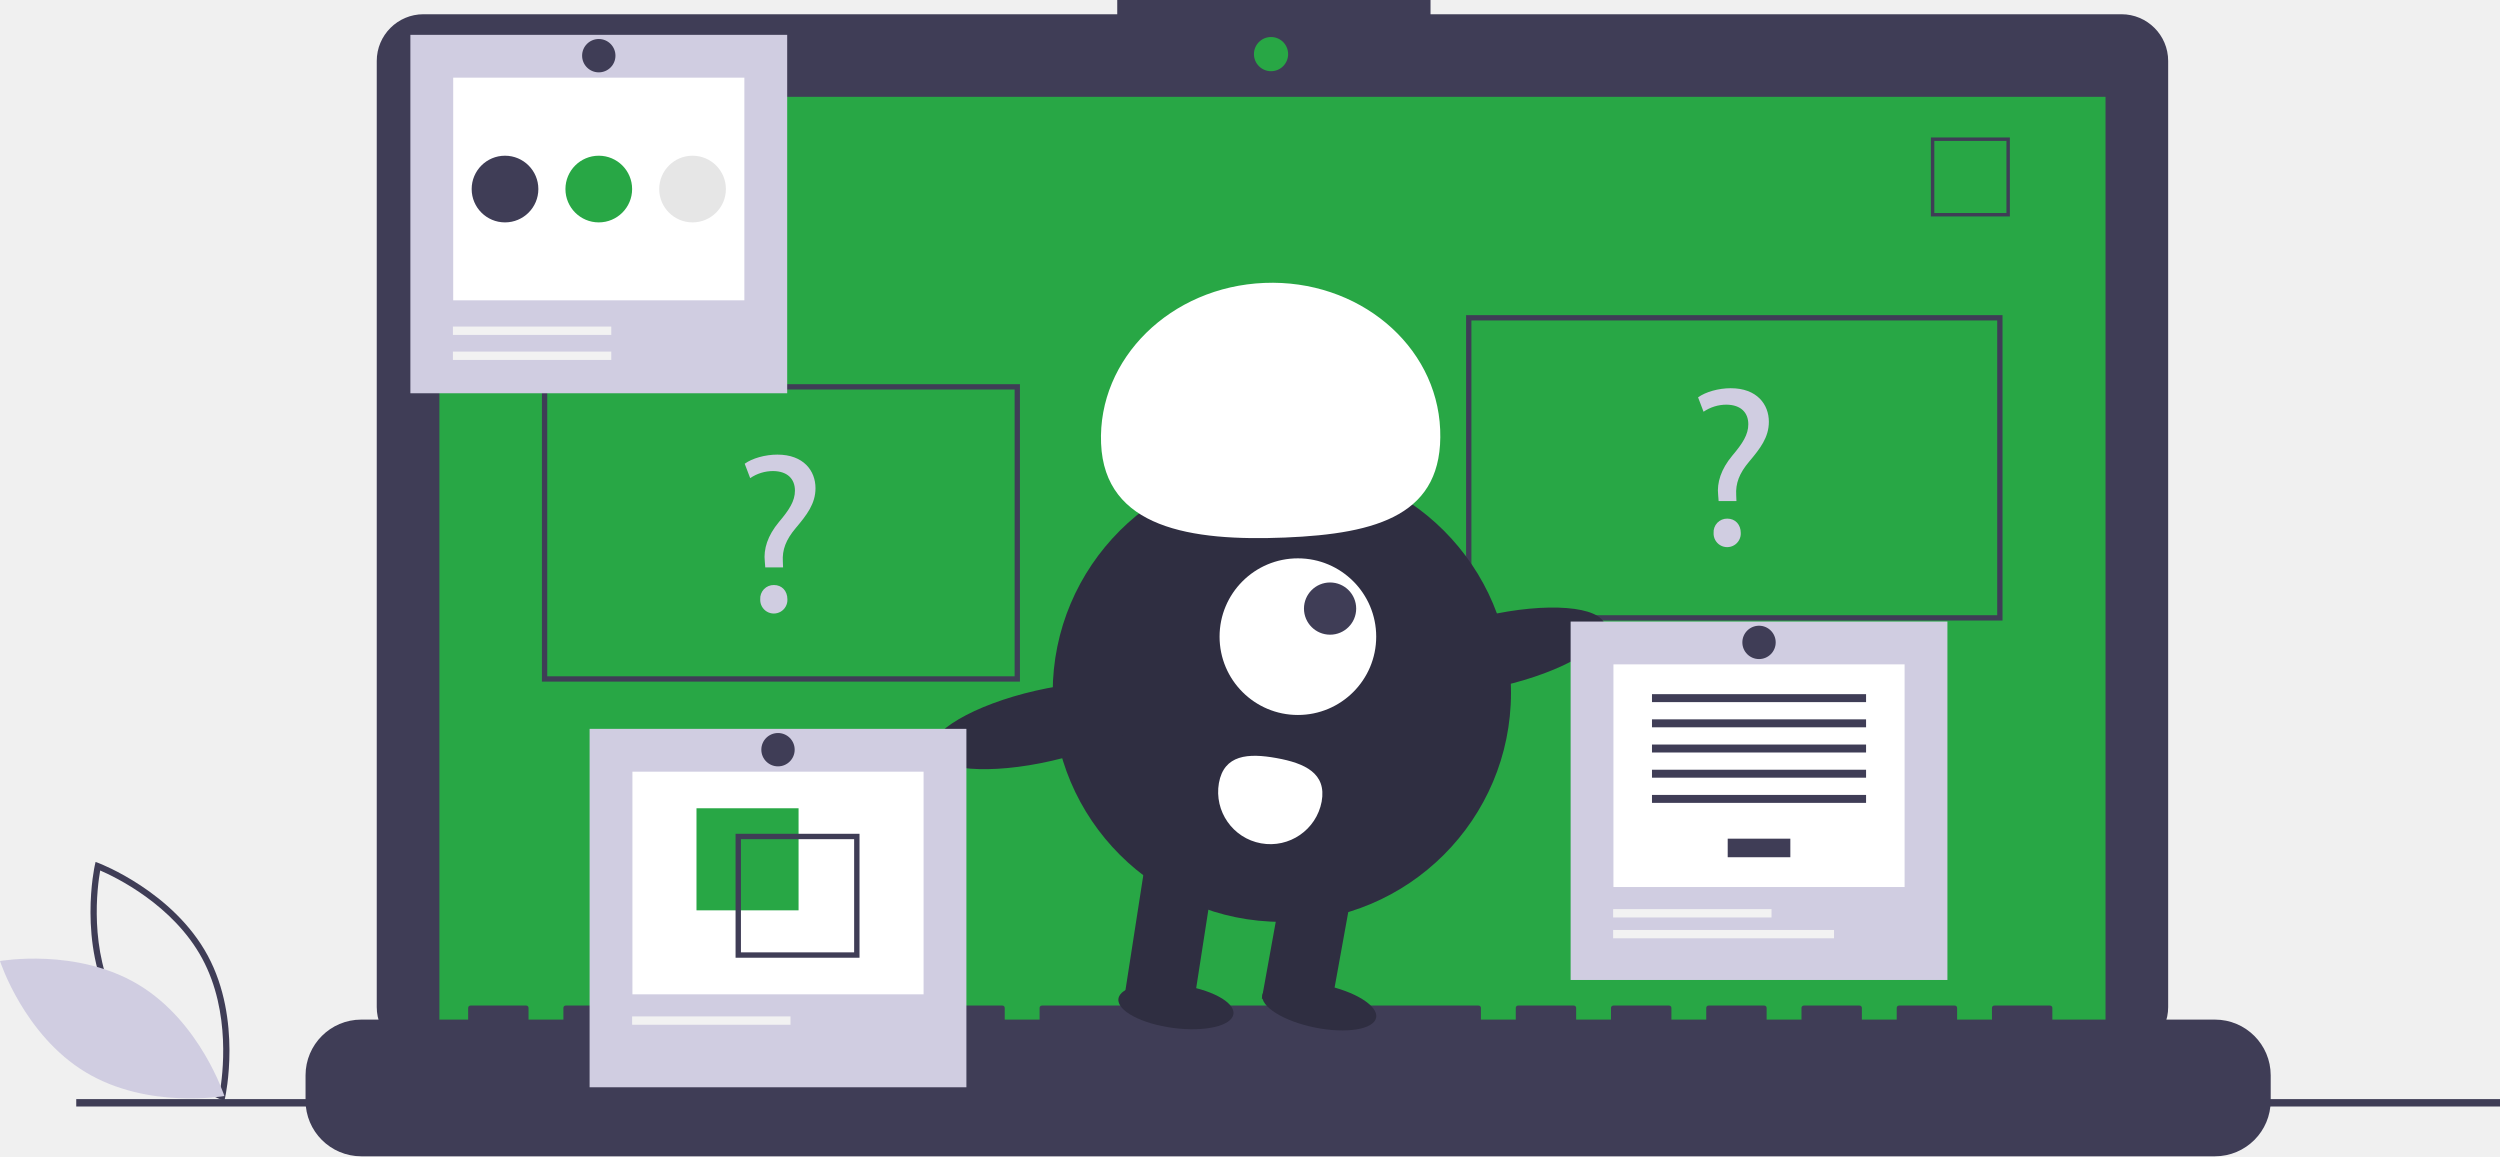
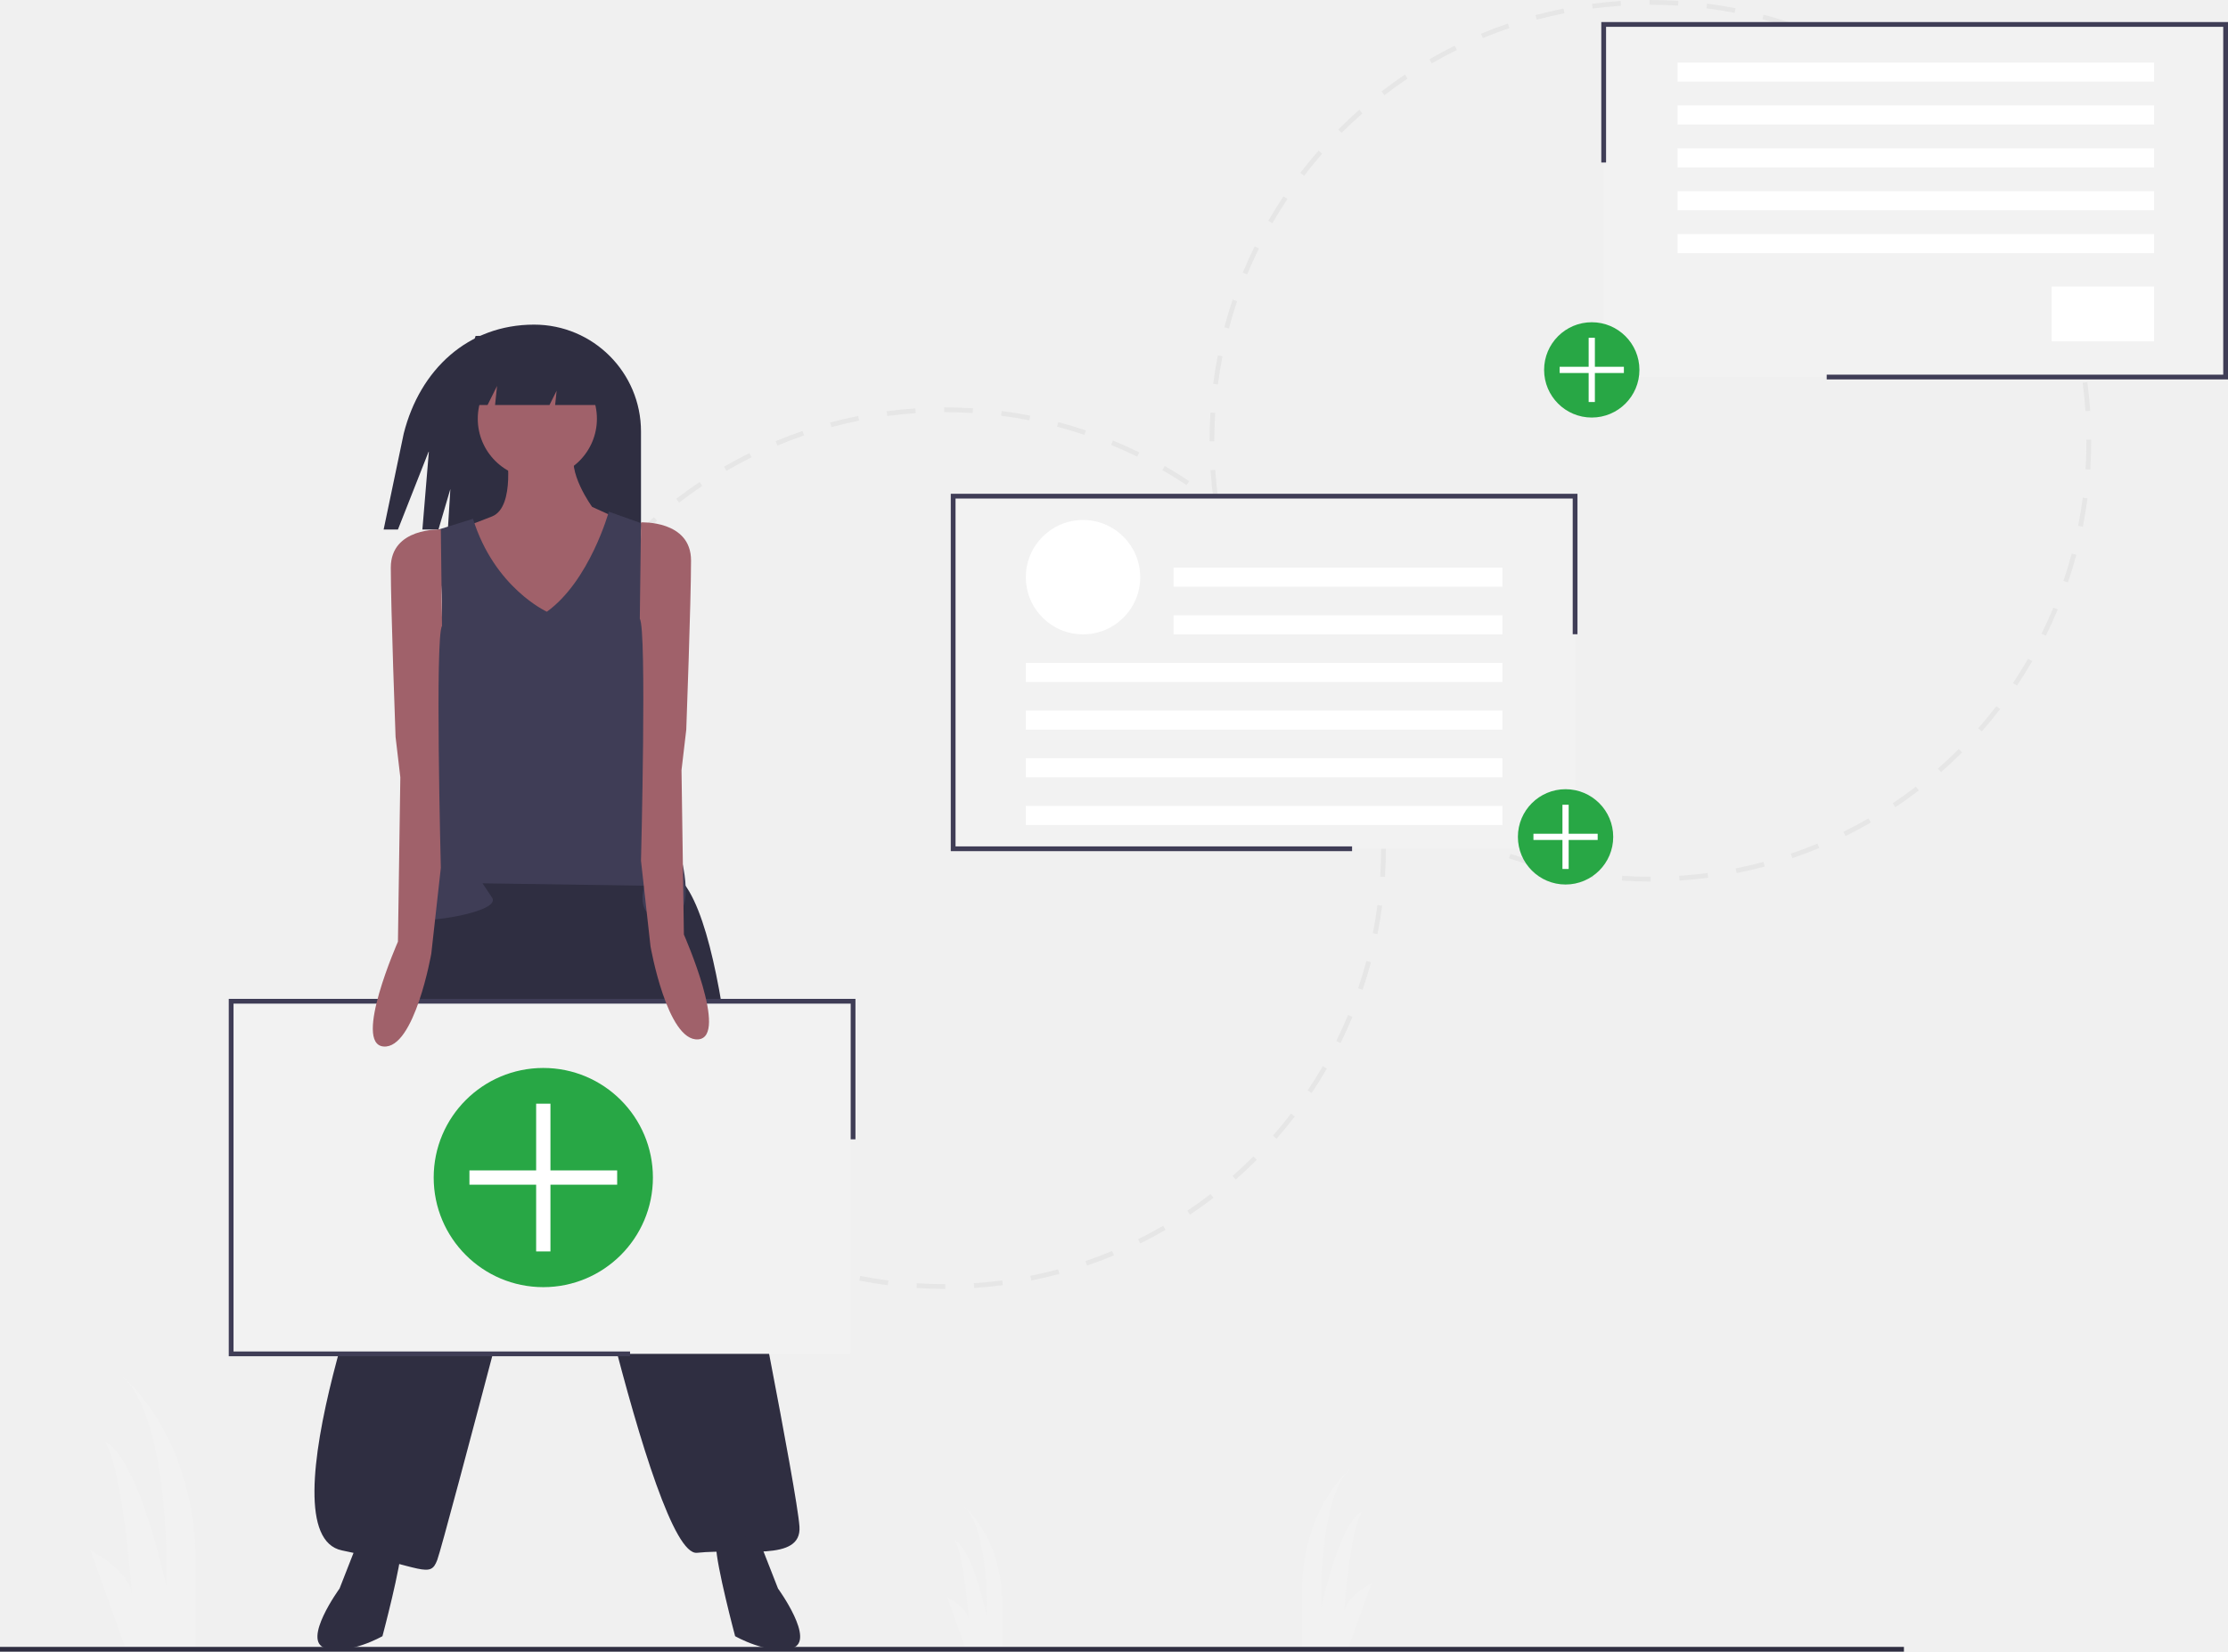
- <svg xmlns="http://www.w3.org/2000/svg" id="e18ebc6e-17e0-463f-bef8-5e03a9b69a2f" data-name="Layer 1" width="941.404" height="435.42" viewBox="0 0 941.404 435.42">
-   <path d="M213.791,646.813l-1.267-.475c-.278-.105-27.993-10.723-40.975-34.799-12.983-24.077-6.626-53.067-6.56-53.356l.299-1.32,1.267.475c.278.105,27.992,10.723,40.975,34.799,12.983,24.077,6.626,53.067,6.56,53.356Zm-40.163-36.395c10.976,20.357,32.877,30.791,38.426,33.174,1.055-5.947,4.364-29.997-6.603-50.334-10.965-20.335-32.874-30.786-38.426-33.174C165.97,566.035,162.662,590.082,173.628,610.418Z" transform="translate(-129.2979 -232.2899)" fill="#3f3d56" />
-   <path d="M181.471,603.093c23.331,14.037,32.317,41.918,32.317,41.918s-28.842,5.123-52.173-8.914-32.317-41.918-32.317-41.918S158.14,589.057,181.471,603.093Z" transform="translate(-129.2979 -232.2899)" fill="#d0cde1" />
-   <path d="M928.148,237.652H667.979v-5.362h-117.971v5.362H288.766a17.599,17.599,0,0,0-17.599,17.599V611.503a17.599,17.599,0,0,0,17.599,17.599H928.148A17.599,17.599,0,0,0,945.747,611.503V255.251A17.599,17.599,0,0,0,928.148,237.652Z" transform="translate(-129.2979 -232.2899)" fill="#3f3d56" />
-   <rect x="165.464" y="36.464" width="627.391" height="353.913" fill="#28a745" />
-   <circle cx="478.623" cy="20.377" r="6.435" fill="#28a745" />
-   <path d="M886.136,313.797h-29.74V284.057h29.74Zm-28.447-1.293h27.154V285.35H857.689Z" transform="translate(-129.2979 -232.2899)" fill="#3f3d56" />
-   <path d="M963.363,616.232H902.133v-4.412a.875.875,0,0,0-.875-.875H880.266a.875.875,0,0,0-.875.875v4.412H866.271v-4.412a.875.875,0,0,0-.875-.875H844.403a.875.875,0,0,0-.875.875v4.412H830.408v-4.412a.875.875,0,0,0-.875-.875H808.54a.875.875,0,0,0-.875.875v4.412H794.545v-4.412a.875.875,0,0,0-.875-.875H772.677a.875.875,0,0,0-.875.875v4.412H758.682v-4.412a.875.875,0,0,0-.875-.875h-20.993a.875.875,0,0,0-.875.875v4.412H722.819v-4.412a.875.875,0,0,0-.875-.875H700.951a.875.875,0,0,0-.875.875v4.412H686.956v-4.412a.875.875,0,0,0-.875-.875H521.637a.875.875,0,0,0-.875.875v4.412H507.642v-4.412a.875.875,0,0,0-.875-.875H485.774a.875.875,0,0,0-.875.875v4.412H471.779v-4.412a.875.875,0,0,0-.875-.875H449.911a.875.875,0,0,0-.875.875v4.412H435.916v-4.412a.875.875,0,0,0-.875-.875H414.048a.875.875,0,0,0-.875.875v4.412H400.053v-4.412a.875.875,0,0,0-.875-.875H378.185a.875.875,0,0,0-.875.875v4.412H364.19v-4.412a.875.875,0,0,0-.875-.875H342.323a.875.875,0,0,0-.875.875v4.412H328.327v-4.412a.875.875,0,0,0-.875-.875h-20.993a.875.875,0,0,0-.875.875v4.412h-40.236a20.993,20.993,0,0,0-20.993,20.993v9.492a20.993,20.993,0,0,0,20.993,20.993H963.363a20.993,20.993,0,0,0,20.993-20.993v-9.492A20.993,20.993,0,0,0,963.363,616.232Z" transform="translate(-129.2979 -232.2899)" fill="#3f3d56" />
-   <rect x="28.711" y="413.883" width="912.693" height="2.785" fill="#3f3d56" />
-   <path d="M883.37,465.961h-202v-115h202Zm-200-2h198v-111h-198Z" transform="translate(-129.2979 -232.2899)" fill="#3f3d56" />
-   <path d="M513.37,488.961h-180v-112h180Zm-178-2h176v-108h-176Z" transform="translate(-129.2979 -232.2899)" fill="#3f3d56" />
-   <path d="M417.464,445.961l-.172-2.236c-.516-4.644,1.032-9.718,5.332-14.877,3.87-4.559,6.02-7.912,6.02-11.782,0-4.386-2.752-7.31-8.17-7.396a15.28,15.28,0,0,0-8.686,2.666l-2.064-5.418c2.838-2.064,7.74-3.44,12.298-3.44,9.89,0,14.362,6.106,14.362,12.642,0,5.849-3.268,10.062-7.396,14.964-3.784,4.472-5.16,8.256-4.902,12.642l.086,2.236Zm-1.892,12.04a5.084,5.084,0,0,1,5.16-5.418c3.01,0,5.074,2.235,5.074,5.418a5.121,5.121,0,1,1-10.234,0Z" transform="translate(-129.2979 -232.2899)" fill="#d0cde1" />
-   <path d="M776.464,420.961l-.172-2.236c-.516-4.644,1.032-9.718,5.332-14.877,3.87-4.559,6.02-7.912,6.02-11.782,0-4.386-2.752-7.31-8.17-7.396a15.28,15.28,0,0,0-8.686,2.666l-2.064-5.418c2.838-2.064,7.74-3.44,12.298-3.44,9.89,0,14.362,6.106,14.362,12.642,0,5.849-3.268,10.062-7.396,14.964-3.784,4.472-5.16,8.256-4.902,12.642l.086,2.236Zm-1.892,12.04a5.084,5.084,0,0,1,5.16-5.418c3.01,0,5.074,2.235,5.074,5.418a5.121,5.121,0,1,1-10.234,0Z" transform="translate(-129.2979 -232.2899)" fill="#d0cde1" />
-   <circle cx="482.693" cy="260.849" r="86.292" fill="#2f2e41" />
-   <polygon points="449.365 379.018 423.568 374.348 431.935 320.484 457.731 325.154 449.365 379.018" fill="#2f2e41" />
-   <rect x="608.432" y="564.073" width="26.215" height="46.969" transform="translate(-14.69358 -333.6098) rotate(10.26106)" fill="#2f2e41" />
-   <ellipse cx="626.082" cy="611.196" rx="8.192" ry="21.846" transform="translate(-226.2152 871.6648) rotate(-78.58697)" fill="#2f2e41" />
-   <ellipse cx="572.111" cy="611.257" rx="8.192" ry="21.846" transform="translate(-238.2839 865.8482) rotate(-82.4537)" fill="#2f2e41" />
-   <circle cx="488.734" cy="239.741" r="29.492" fill="#fff" />
-   <circle cx="500.856" cy="229.17" r="9.831" fill="#3f3d56" />
-   <path d="M543.919,399.262c-1.298-31.947,26.236-59.006,61.498-60.438s64.899,23.304,66.197,55.251-23.214,39.205-58.476,40.638S545.216,431.209,543.919,399.262Z" transform="translate(-129.2979 -232.2899)" fill="#fff" />
-   <ellipse cx="691.67" cy="477.418" rx="43.146" ry="13.545" transform="translate(-218.4794 -65.68735) rotate(-12.9101)" fill="#2f2e41" />
-   <ellipse cx="522.282" cy="505.587" rx="43.146" ry="13.545" transform="translate(-229.0548 -102.8204) rotate(-12.9101)" fill="#2f2e41" />
-   <path d="M588.291,527.145A19.662,19.662,0,0,0,626.985,534.15c1.934-10.685-6.327-14.466-17.012-16.4S590.225,516.46,588.291,527.145Z" transform="translate(-129.2979 -232.2899)" fill="#fff" />
-   <rect x="154.535" y="13.122" width="141.887" height="134.967" fill="#d0cde1" />
-   <rect x="170.658" y="29.246" width="109.64" height="83.842" fill="#fff" />
-   <rect x="170.55" y="122.979" width="59.637" height="3.139" fill="#f2f2f2" />
-   <rect x="170.55" y="132.396" width="59.637" height="3.139" fill="#f2f2f2" />
-   <circle cx="190.167" cy="71.19" r="12.555" fill="#3f3d56" />
-   <circle cx="225.478" cy="71.19" r="12.555" fill="#28a745" />
-   <circle cx="260.789" cy="71.19" r="12.555" fill="#e6e6e6" />
-   <circle cx="225.478" cy="20.969" r="6.278" fill="#3f3d56" />
-   <rect x="222.022" y="274.459" width="141.887" height="134.967" fill="#d0cde1" />
-   <rect x="238.146" y="290.582" width="109.64" height="83.842" fill="#fff" />
-   <rect x="262.272" y="304.361" width="38.437" height="38.437" fill="#28a745" />
-   <path d="M406.284,546.262V592.936h46.674V546.262Zm44.649,44.649H408.308V548.287H450.933Z" transform="translate(-129.2979 -232.2899)" fill="#3f3d56" />
-   <rect x="238.037" y="382.747" width="59.637" height="3.139" fill="#f2f2f2" />
-   <circle cx="292.966" cy="282.306" r="6.278" fill="#3f3d56" />
-   <rect x="591.437" y="234.053" width="141.887" height="134.967" fill="#d0cde1" />
-   <rect x="607.56" y="250.176" width="109.64" height="83.842" fill="#fff" />
-   <rect x="650.587" y="315.812" width="23.587" height="6.99" fill="#3f3d56" />
-   <rect x="622.072" y="261.393" width="80.617" height="2.996" fill="#3f3d56" />
-   <rect x="622.072" y="270.879" width="80.617" height="2.996" fill="#3f3d56" />
-   <rect x="622.072" y="280.365" width="80.617" height="2.996" fill="#3f3d56" />
-   <rect x="622.072" y="289.851" width="80.617" height="2.996" fill="#3f3d56" />
-   <rect x="622.072" y="299.337" width="80.617" height="2.996" fill="#3f3d56" />
-   <rect x="607.451" y="342.341" width="59.637" height="3.139" fill="#f2f2f2" />
-   <rect x="607.451" y="350.187" width="83.178" height="3.139" fill="#f2f2f2" />
-   <circle cx="662.38" cy="241.9" r="6.278" fill="#3f3d56" />
+ <svg xmlns="http://www.w3.org/2000/svg" id="fcc143ea-52ad-438e-9e3d-3172c539f37d" data-name="Layer 1" width="935" height="693.256" viewBox="0 0 935 693.256">
+   <path d="M185.672,796.628,170.5,754.145s16.69,8.345,17.448,18.966c0,0-3.793-53.103-11.379-64.483,0,0,12.138,1.517,25.793,60.69,0,0,2.276-68.276-18.207-88,0,0,28.069,22.759,30.345,72.069v43.241Z" transform="translate(-132.5 -103.3722)" fill="#f2f2f2" />
+   <path d="M698,796l10-28s-11,5.5-11.5,12.5c0,0,2.5-35,7.5-42.5,0,0-8,1-17,40,0,0-1.5-45,12-58,0,0-18.5,15-20,47.5V796Z" transform="translate(-132.5 -103.3722)" fill="#f2f2f2" />
+   <path d="M537.931,796,530,773.793s8.724,4.362,9.121,9.914c0,0-1.983-27.759-5.948-33.707,0,0,6.345.793,13.483,31.724,0,0,1.19-35.69-9.517-46,0,0,14.672,11.897,15.862,37.672V796Z" transform="translate(-132.5 -103.3722)" fill="#f2f2f2" />
+   <path d="M529.108,644.372c-4,0-8.024-.129-11.985-.381l.127-1.996c3.924.25,7.909.377,11.848.377l.118-.001v2l-.094.001Zm12.206-.397-.131-1.996c3.967-.259,7.976-.651,11.914-1.166l.26,1.982C549.376,643.316,545.324,643.713,541.314,643.974Zm-36.237-1.146c-3.988-.518-8.007-1.173-11.944-1.949l.387-1.963c3.895.769,7.87,1.417,11.815,1.928Zm60.222-1.998-.389-1.961c3.896-.773,7.819-1.687,11.658-2.714l.518,1.932C573.205,639.126,569.239,640.048,565.299,640.83Zm-83.956-2.681c-3.875-1.032-7.773-2.209-11.586-3.499l.641-1.895c3.771,1.275,7.627,2.44,11.46,3.461ZM588.667,634.572l-.643-1.895c3.751-1.274,7.513-2.692,11.182-4.216l.768,1.848C596.264,631.848,592.46,633.283,588.667,634.572Zm-130.258-4.186c-3.711-1.535-7.425-3.217-11.039-4.999l.885-1.793c3.574,1.762,7.248,3.426,10.918,4.944Zm152.571-5.076-.887-1.793c3.562-1.762,7.109-3.662,10.542-5.648l1.002,1.73C618.167,621.608,614.582,623.53,610.98,625.31Zm-174.293-5.636c-3.481-2.011-6.941-4.164-10.284-6.399l1.111-1.662c3.307,2.211,6.729,4.341,10.172,6.329Zm195.214-6.474-1.113-1.662c3.297-2.206,6.567-4.554,9.722-6.979l1.219,1.586C638.54,608.597,635.233,610.97,631.901,613.201ZM416.562,606.219c-3.186-2.445-6.335-5.029-9.359-7.68l1.318-1.504c2.992,2.622,6.107,5.178,9.259,7.598ZM651.079,598.464l-1.32-1.503c2.986-2.622,5.926-5.375,8.737-8.186l1.414,1.414C657.068,593.03,654.098,595.814,651.079,598.464ZM398.365,590.269c-2.844-2.84-5.63-5.81-8.281-8.826l1.502-1.32c2.623,2.984,5.378,5.922,8.192,8.731Zm269.823-8.912-1.504-1.319c2.623-2.989,5.182-6.102,7.604-9.254l1.586,1.219C673.425,575.188,670.839,578.335,668.187,581.357ZM382.396,572.098c-2.449-3.183-4.825-6.488-7.062-9.822l1.661-1.114c2.212,3.299,4.562,6.568,6.985,9.717Zm300.54-9.934-1.662-1.112c2.213-3.307,4.345-6.728,6.336-10.169l1.73,1.002C687.327,555.363,685.173,558.822,682.936,562.164ZM368.93,552.016c-2.015-3.477-3.939-7.061-5.718-10.654l1.792-.888c1.76,3.554,3.663,7.1,5.656,10.539Zm326.13-10.811-1.793-.886c1.761-3.564,3.427-7.236,4.952-10.915l1.848.766C698.524,533.889,696.84,537.602,695.06,541.205ZM358.206,530.359c-1.541-3.706-2.978-7.509-4.271-11.304l1.894-.645c1.278,3.753,2.7,7.515,4.224,11.181Zm346.132-11.533-1.895-.642c1.276-3.766,2.443-7.621,3.469-11.459l1.932.517C706.808,511.122,705.628,515.019,704.338,518.826ZM350.413,507.476c-1.042-3.88-1.968-7.845-2.752-11.785l1.962-.391c.775,3.897,1.691,7.819,2.722,11.657Zm360.167-12.023-1.963-.388c.771-3.897,1.423-7.872,1.937-11.813l1.982.259C712.018,487.495,711.358,491.513,710.58,495.453ZM345.689,483.751c-.523-3.973-.922-8.024-1.188-12.042l1.996-.132c.262,3.975.658,7.982,1.175,11.913ZM713.709,471.466l-1.996-.129c.255-3.952.385-7.977.385-11.965l-.001-.475h2l.001.468C714.098,463.402,713.967,467.471,713.709,471.466Zm-367.612-11.855h-2l0-.245c0-3.94.125-7.929.374-11.848l1.996.126c-.245,3.877-.37,7.823-.37,11.728Zm365.585-12.678c-.266-3.967-.666-7.975-1.189-11.912l1.982-.264c.529,3.98.934,8.031,1.203,12.041ZM347.61,435.728l-1.983-.256c.514-3.984,1.167-8.003,1.94-11.945l1.963.386C348.765,427.811,348.119,431.786,347.61,435.728Zm360.915-12.514c-.78-3.895-1.701-7.815-2.737-11.653l1.932-.521c1.047,3.88,1.978,7.844,2.767,11.782ZM352.222,412.248l-1.933-.514c1.032-3.886,2.208-7.785,3.493-11.588l1.895.64C354.405,404.548,353.243,408.404,352.222,412.248ZM702.289,400.112c-1.284-3.756-2.71-7.516-4.238-11.175l1.846-.771c1.545,3.7,2.986,7.501,4.285,11.298ZM359.885,389.56l-1.849-.764c1.535-3.716,3.215-7.431,4.993-11.041l1.794.884C363.064,382.21,361.403,385.884,359.885,389.56Zm333.2-11.5c-1.76-3.545-3.667-7.088-5.669-10.532l1.729-1.005c2.024,3.48,3.952,7.063,5.731,10.647Zm-322.618-9.994-1.732-.999c2.007-3.48,4.158-6.941,6.392-10.288l1.663,1.11C374.58,361.2,372.453,364.624,370.467,368.066Zm310.6-10.679c-2.219-3.3-4.573-6.566-6.998-9.708l1.584-1.222c2.45,3.176,4.831,6.478,7.074,9.813Zm-297.304-9.238-1.587-1.217c2.445-3.19,5.027-6.341,7.674-9.364l1.505,1.317C388.737,341.877,386.183,344.993,383.764,348.149Zm282.688-9.704c-2.624-2.978-5.383-5.912-8.203-8.721l1.412-1.417c2.85,2.839,5.64,5.806,8.291,8.816Zm-266.92-8.309-1.416-1.412c2.838-2.845,5.806-5.633,8.821-8.286l1.321,1.501C405.275,324.565,402.339,327.322,399.532,330.136Zm249.963-8.583c-2.996-2.62-6.114-5.172-9.268-7.586l1.215-1.588c3.188,2.44,6.341,5.02,9.369,7.668Zm-231.999-7.225-1.221-1.584c3.181-2.451,6.484-4.829,9.818-7.068l1.115,1.66C423.911,309.551,420.643,311.904,417.497,314.328Zm212.986-7.328c-3.309-2.206-6.734-4.331-10.181-6.316l.998-1.733c3.484,2.007,6.947,4.156,10.292,6.386Zm-193.128-6.006-1.004-1.73c3.469-2.014,7.052-3.94,10.65-5.725l.889,1.792C444.331,297.097,440.787,299.002,437.354,300.994Zm172.371-5.948c-3.572-1.756-7.247-3.415-10.924-4.931l.762-1.849c3.718,1.532,7.434,3.209,11.045,4.985ZM458.77,290.373l-.77-1.846c3.706-1.543,7.508-2.983,11.301-4.278l.646,1.893C466.196,287.423,462.435,288.847,458.77,290.373Zm128.802-4.46c-3.766-1.269-7.623-2.429-11.464-3.447l.512-1.934c3.884,1.029,7.783,2.202,11.591,3.485Zm-106.174-3.263-.52-1.932c3.877-1.044,7.842-1.972,11.782-2.76l.393,1.961C489.155,280.699,485.234,281.618,481.398,282.651Zm83.043-2.868c-3.895-.762-7.87-1.405-11.816-1.912l.254-1.983c3.989.512,8.009,1.162,11.947,1.933Zm-59.579-1.82-.262-1.982c3.973-.525,8.023-.928,12.042-1.195l.133,1.996C512.801,277.045,508.792,277.443,504.862,277.963Zm35.846-1.228c-3.839-.24-7.745-.362-11.61-.362l-.356 0v-2l.353-0c3.911,0,7.859.123,11.739.366Z" transform="translate(-132.5 -103.3722)" fill="#e6e6e6" />
+   <path d="M825.108,473.372c-4,0-8.024-.129-11.985-.381l.127-1.996c3.924.25,7.909.377,11.848.377l.118-.001v2l-.094.001Zm12.206-.397-.131-1.996c3.967-.259,7.976-.651,11.914-1.166l.26,1.982C845.376,472.316,841.324,472.713,837.314,472.974Zm-36.237-1.146c-3.988-.518-8.007-1.173-11.944-1.949l.387-1.963c3.895.769,7.87,1.417,11.815,1.928Zm60.222-1.998-.389-1.961c3.896-.773,7.819-1.687,11.658-2.714l.518,1.932C869.205,468.126,865.239,469.048,861.299,469.83Zm-83.956-2.681c-3.875-1.032-7.773-2.209-11.586-3.499l.641-1.895c3.771,1.275,7.627,2.44,11.46,3.461ZM884.667,463.572l-.643-1.895c3.751-1.274,7.513-2.692,11.182-4.216l.768,1.848C892.264,460.848,888.46,462.283,884.667,463.572Zm-130.258-4.186c-3.711-1.535-7.425-3.217-11.039-4.999l.885-1.793c3.574,1.762,7.248,3.426,10.918,4.944Zm152.571-5.076-.887-1.793c3.562-1.762,7.109-3.662,10.542-5.648l1.002,1.73C914.167,450.608,910.582,452.53,906.98,454.31Zm-174.293-5.636c-3.481-2.011-6.941-4.164-10.284-6.399l1.111-1.662c3.307,2.211,6.729,4.341,10.172,6.329Zm195.214-6.474-1.113-1.662c3.297-2.206,6.567-4.554,9.722-6.979l1.219,1.586C934.54,437.597,931.233,439.97,927.901,442.201ZM712.562,435.219c-3.186-2.445-6.335-5.029-9.359-7.68l1.318-1.504c2.992,2.622,6.107,5.178,9.259,7.598ZM947.079,427.464l-1.32-1.503c2.986-2.622,5.926-5.375,8.737-8.186l1.414,1.414C953.068,422.03,950.098,424.814,947.079,427.464ZM694.365,419.269c-2.844-2.84-5.63-5.81-8.281-8.826l1.502-1.32c2.623,2.984,5.378,5.922,8.192,8.731Zm269.823-8.912-1.504-1.319c2.623-2.989,5.182-6.102,7.604-9.254l1.586,1.219C969.425,404.188,966.839,407.335,964.187,410.357ZM678.396,401.098c-2.449-3.183-4.825-6.488-7.062-9.822l1.661-1.114c2.212,3.299,4.562,6.568,6.985,9.717Zm300.54-9.934-1.662-1.112c2.213-3.307,4.345-6.728,6.336-10.169l1.73,1.002C983.327,384.363,981.173,387.822,978.936,391.164ZM664.93,381.016c-2.015-3.477-3.939-7.061-5.718-10.654l1.792-.888c1.76,3.554,3.663,7.1,5.656,10.539Zm326.13-10.811-1.793-.886c1.761-3.564,3.427-7.236,4.952-10.915l1.848.766C994.524,362.889,992.84,366.602,991.06,370.205ZM654.206,359.359c-1.541-3.706-2.978-7.509-4.271-11.304l1.894-.645c1.278,3.753,2.7,7.515,4.224,11.181Zm346.132-11.533-1.895-.642c1.276-3.766,2.443-7.621,3.469-11.459l1.932.517C1002.808,340.122,1001.628,344.019,1000.338,347.826ZM646.413,336.476c-1.042-3.88-1.968-7.845-2.752-11.785l1.962-.391c.775,3.897,1.691,7.819,2.722,11.657Zm360.167-12.023-1.963-.388c.771-3.897,1.423-7.872,1.937-11.813l1.982.259C1008.018,316.495,1007.358,320.513,1006.58,324.453ZM641.689,312.751c-.523-3.973-.922-8.024-1.188-12.042l1.996-.132c.262,3.975.658,7.982,1.175,11.913Zm368.02-12.285-1.996-.129c.255-3.952.385-7.977.385-11.965l-.001-.475h2l.001.468C1010.098,292.402,1009.967,296.471,1009.709,300.466Zm-367.612-11.855h-2l0-.245c0-3.94.125-7.929.374-11.848l1.996.126c-.245,3.877-.37,7.823-.37,11.728Zm365.585-12.678c-.266-3.967-.666-7.975-1.189-11.912l1.982-.264c.529,3.98.934,8.031,1.203,12.041ZM643.61,264.728l-1.983-.256c.514-3.984,1.167-8.003,1.94-11.945l1.963.386C644.765,256.811,644.119,260.786,643.61,264.728Zm360.915-12.514c-.78-3.895-1.701-7.815-2.737-11.653l1.932-.521c1.047,3.88,1.978,7.844,2.767,11.782ZM648.222,241.248l-1.933-.514c1.032-3.886,2.208-7.785,3.493-11.588l1.895.64C650.405,233.548,649.243,237.404,648.222,241.248ZM998.289,229.112c-1.284-3.756-2.71-7.516-4.238-11.175l1.846-.771c1.545,3.7,2.986,7.501,4.285,11.298ZM655.885,218.56l-1.849-.764c1.535-3.716,3.215-7.431,4.993-11.041l1.794.884C659.064,211.21,657.403,214.884,655.885,218.56Zm333.2-11.5c-1.76-3.545-3.667-7.088-5.669-10.532l1.729-1.005c2.024,3.48,3.952,7.063,5.731,10.647Zm-322.618-9.994-1.732-.999c2.007-3.48,4.158-6.941,6.392-10.288l1.663,1.11C670.58,190.2,668.453,193.624,666.467,197.066Zm310.6-10.679c-2.219-3.3-4.573-6.566-6.998-9.708l1.584-1.222c2.45,3.176,4.831,6.478,7.074,9.813Zm-297.304-9.238-1.587-1.217c2.445-3.19,5.027-6.341,7.674-9.364l1.505,1.317C684.737,170.877,682.183,173.993,679.764,177.149Zm282.688-9.704c-2.624-2.978-5.383-5.912-8.203-8.721l1.412-1.417c2.85,2.839,5.64,5.806,8.291,8.816Zm-266.92-8.309-1.416-1.412c2.838-2.845,5.806-5.633,8.821-8.286l1.321,1.501C701.275,153.565,698.339,156.322,695.532,159.136Zm249.963-8.583c-2.996-2.62-6.114-5.172-9.268-7.586l1.215-1.588c3.188,2.44,6.341,5.02,9.369,7.668Zm-231.999-7.225-1.221-1.584c3.181-2.451,6.484-4.829,9.818-7.068l1.115,1.66C719.911,138.551,716.643,140.904,713.497,143.328Zm212.986-7.328c-3.309-2.206-6.734-4.331-10.181-6.316l.998-1.733c3.484,2.007,6.947,4.156,10.292,6.386Zm-193.128-6.006-1.004-1.73c3.469-2.014,7.052-3.94,10.65-5.725l.889,1.792C740.331,126.097,736.787,128.002,733.354,129.994Zm172.371-5.948c-3.572-1.756-7.247-3.415-10.924-4.931l.762-1.849c3.718,1.532,7.434,3.209,11.045,4.985ZM754.77,119.373l-.77-1.846c3.706-1.543,7.508-2.983,11.301-4.278l.646,1.893C762.196,116.423,758.435,117.847,754.77,119.373Zm128.802-4.46c-3.766-1.269-7.623-2.429-11.464-3.447l.512-1.934c3.884,1.029,7.783,2.202,11.591,3.485Zm-106.174-3.263-.52-1.932c3.877-1.044,7.842-1.972,11.782-2.76l.393,1.961C785.155,109.699,781.234,110.618,777.398,111.651Zm83.043-2.868c-3.895-.762-7.87-1.405-11.816-1.912l.254-1.983c3.989.512,8.009,1.162,11.947,1.933Zm-59.579-1.82-.262-1.982c3.973-.525,8.023-.928,12.042-1.195l.133,1.996C808.801,106.045,804.792,106.443,800.862,106.963Zm35.846-1.228c-3.839-.24-7.745-.362-11.61-.362l-.356 0v-2l.353-0c3.911,0,7.859.123,11.739.366Z" transform="translate(-132.5 -103.3722)" fill="#e6e6e6" />
+   <path d="M356.632,239.628h-0c-27.718,0-47.896,18.82-54.699,45.69L293.5,325.628h6l13-33-2.737,33H316.5l5-17-1.053,17H401.5V284.496A44.868,44.868,0,0,0,356.632,239.628Z" transform="translate(-132.5 -103.3722)" fill="#2f2e41" />
+   <path d="M345,292.128s4,24-6,28-11,4-11,4l18,55,22,7,24-65-11-5s-11-15-7-24Z" transform="translate(-132.5 -103.3722)" fill="#a0616a" />
+   <path d="M310,481.128s-20,24-15,107l-1,24s-52,135-18,142,37,12,40,4,51-192,51-192,39,191,58,189,44,4,43-11-24-130-24-130-5-137-31-145S334,458.128,310,481.128Z" transform="translate(-132.5 -103.3722)" fill="#2f2e41" />
+   <path d="M284,747.128l-9,23s-16,22-6,25,24-5,24-5,8-30,8-38Z" transform="translate(-132.5 -103.3722)" fill="#2f2e41" />
+   <path d="M450,747.128l9,23s16,22,6,25-24-5-24-5-8-30-8-38Z" transform="translate(-132.5 -103.3722)" fill="#2f2e41" />
+   <circle cx="225.5" cy="175.756" r="25" fill="#a0616a" />
+   <path d="M362,360.128s-22-10-31-39l-16,5s5,32,2,39c0,0-4,101-2,103s-16,19-10,21,38-3,34-9l-4-6,68,1s-5,14,9,14,6-27,6-27l-9-93s-10-34-7-46l-14-5S380,347.128,362,360.128Z" transform="translate(-132.5 -103.3722)" fill="#3f3d56" />
+   <polygon points="208.597 162 207.755 170 230.597 170 233.597 164 232.966 170 260.597 170 241.597 140 199.597 141 189.597 170 204.597 170 208.597 162" fill="#2f2e41" />
+   <rect x="400" y="208.256" width="261" height="148" fill="#f2f2f2" />
+   <circle cx="454.5" cy="242.256" r="24" fill="#fff" />
+   <rect x="492.5" y="238.256" width="138" height="8" fill="#fff" />
+   <rect x="492.5" y="258.256" width="138" height="8" fill="#fff" />
+   <rect x="430.5" y="278.256" width="200" height="8" fill="#fff" />
+   <rect x="430.5" y="298.256" width="200" height="8" fill="#fff" />
+   <rect x="430.5" y="318.256" width="200" height="8" fill="#fff" />
+   <rect x="430.5" y="338.256" width="200" height="8" fill="#fff" />
+   <polygon points="567.409 357.256 399 357.256 399 207.256 662 207.256 662 266.204 660 266.204 660 209.256 401 209.256 401 355.256 567.409 355.256 567.409 357.256" fill="#3f3d56" />
+   <rect x="96" y="420.256" width="261" height="148" fill="#f2f2f2" />
+   <polygon points="264.41 569.256 96 569.256 96 419.256 359 419.256 359 478.204 357 478.204 357 421.256 98 421.256 98 567.256 264.41 567.256 264.41 569.256" fill="#3f3d56" />
+   <path d="M317.5,325.628s-21-1-21,16,2,71,2,71l2,17-1,69s-19,43-6,44,20-39,20-39l4-36s-2.5-97.5.5-101.5Z" transform="translate(-132.5 -103.3722)" fill="#a0616a" />
+   <path d="M401.5,322.628s21-1,21,16-2,71-2,71l-2,17,1,69s19,43,6,44-20-39-20-39l-4-36s2.5-97.5-.5-101.5Z" transform="translate(-132.5 -103.3722)" fill="#a0616a" />
+   <circle cx="228" cy="494.256" r="46" fill="#28a745" />
+   <polygon points="259 491.256 231 491.256 231 463.256 225 463.256 225 491.256 197 491.256 197 497.256 225 497.256 225 525.256 231 525.256 231 497.256 259 497.256 259 491.256" fill="#fff" />
+   <rect x="805.5" y="113.628" width="261" height="148" transform="translate(1739.5 271.8834) rotate(-180)" fill="#f2f2f2" />
+   <polygon points="935 159.256 766.591 159.256 766.591 157.256 933 157.256 933 11.256 674 11.256 674 68.203 672 68.203 672 9.256 935 9.256 935 159.256" fill="#3f3d56" />
+   <rect x="704" y="26.256" width="200" height="8" fill="#fff" />
+   <rect x="704" y="44.256" width="200" height="8" fill="#fff" />
+   <rect x="704" y="62.256" width="200" height="8" fill="#fff" />
+   <rect x="704" y="80.256" width="200" height="8" fill="#fff" />
+   <rect x="704" y="98.256" width="200" height="8" fill="#fff" />
+   <rect x="861" y="120.256" width="43" height="23" fill="#fff" />
+   <rect y="691.256" width="799" height="2" fill="#2f2e41" />
+   <circle cx="657" cy="351.256" r="20" fill="#28a745" />
+   <polygon points="670.478 349.951 658.304 349.951 658.304 337.777 655.696 337.777 655.696 349.951 643.522 349.951 643.522 352.56 655.696 352.56 655.696 364.734 658.304 364.734 658.304 352.56 670.478 352.56 670.478 349.951" fill="#fff" />
+   <circle cx="668" cy="155.256" r="20" fill="#28a745" />
+   <polygon points="681.478 153.951 669.304 153.951 669.304 141.777 666.696 141.777 666.696 153.951 654.522 153.951 654.522 156.56 666.696 156.56 666.696 168.734 669.304 168.734 669.304 156.56 681.478 156.56 681.478 153.951" fill="#fff" />
</svg>
